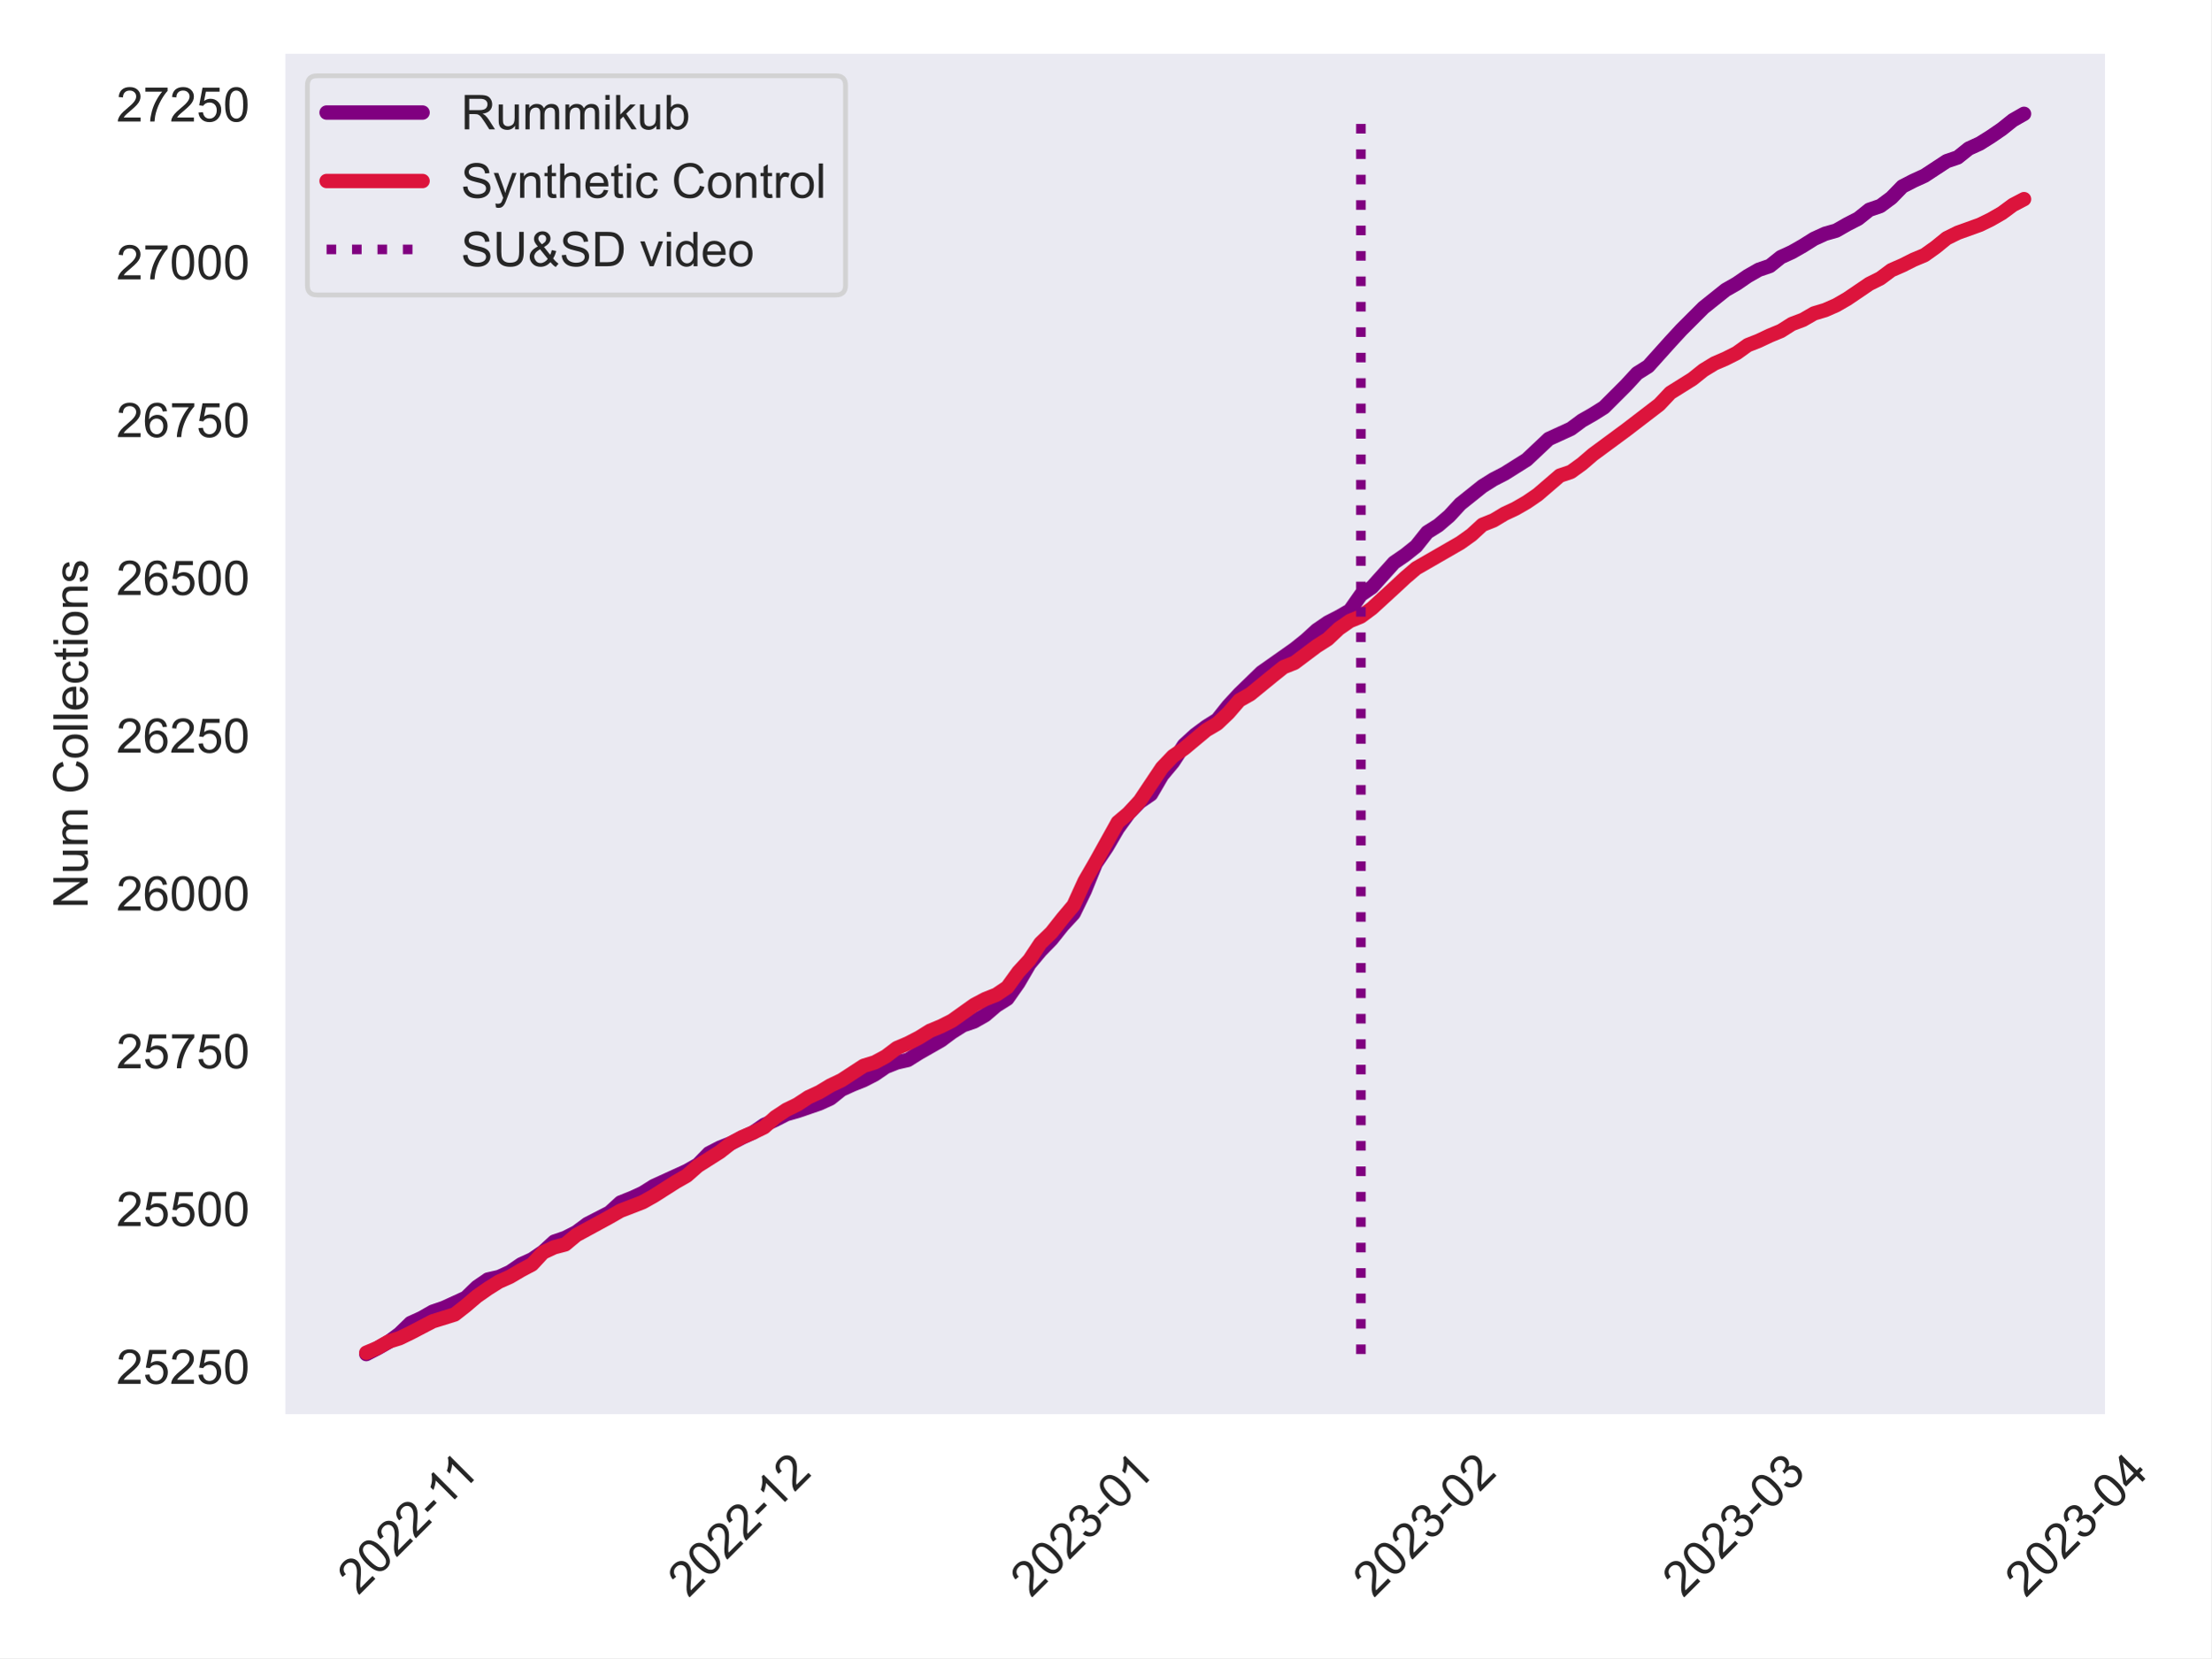
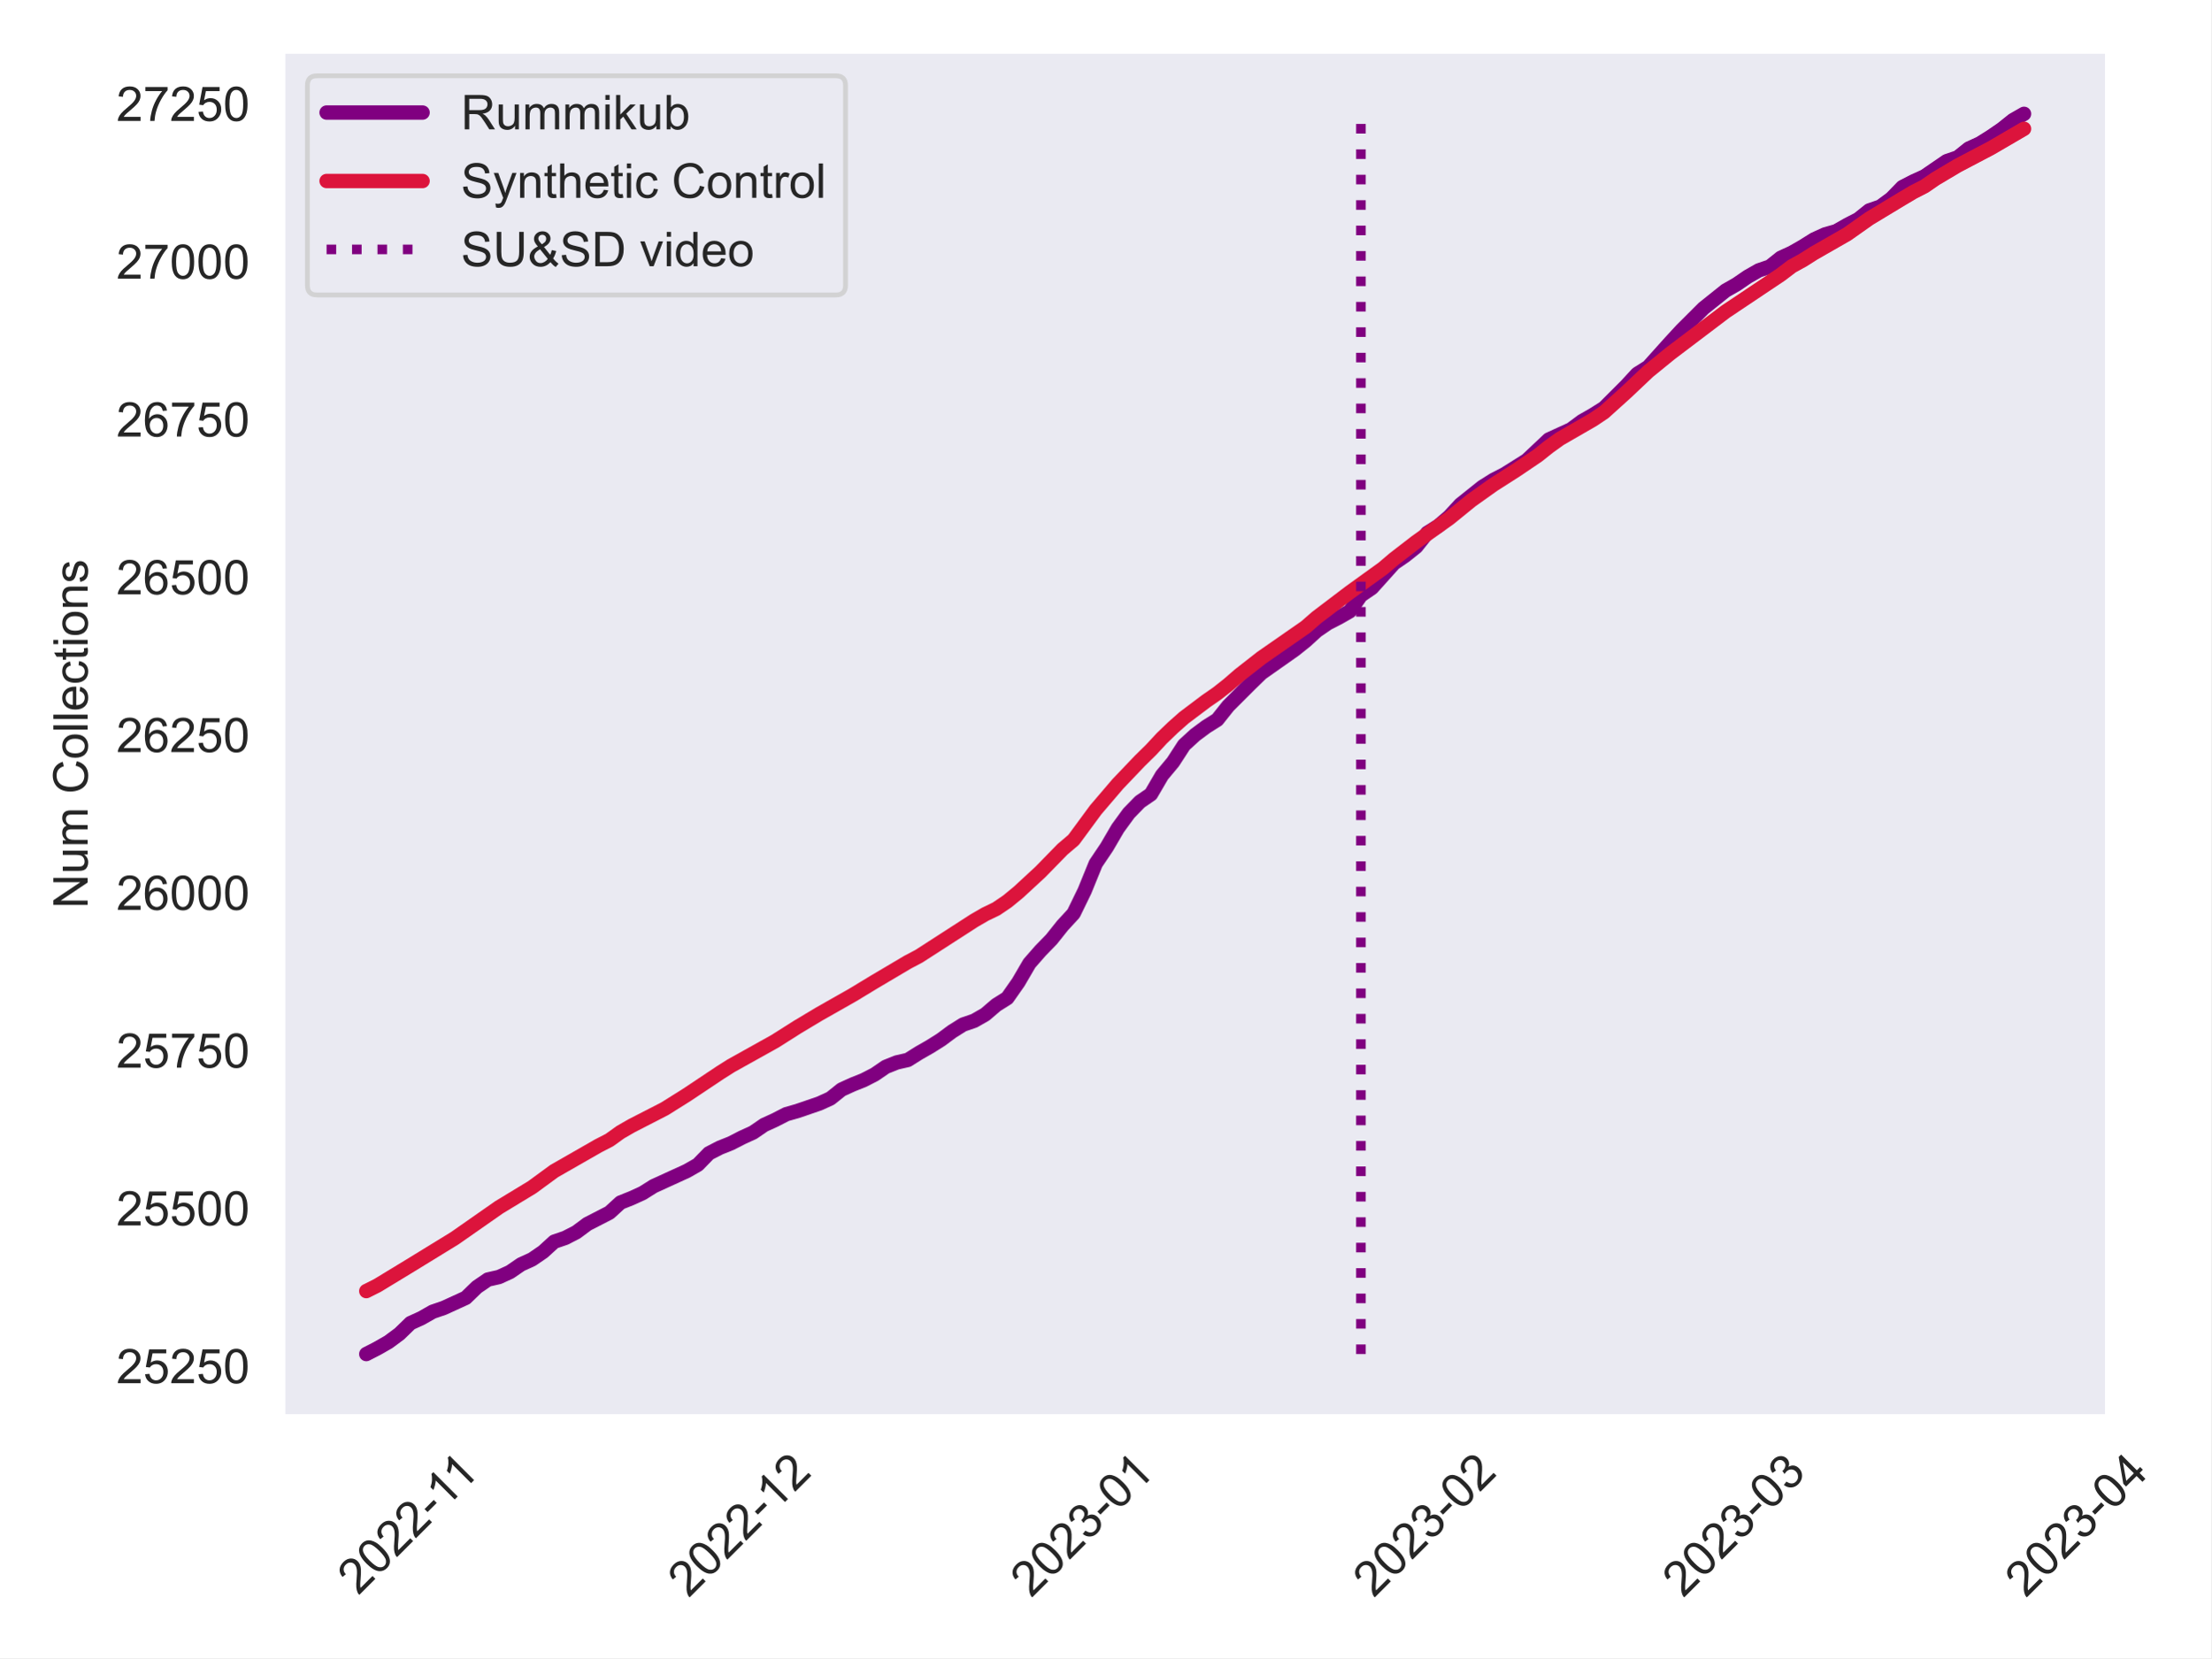
<svg xmlns="http://www.w3.org/2000/svg" xmlns:xlink="http://www.w3.org/1999/xlink" width="460.8pt" height="345.6pt" viewBox="0 0 460.8 345.6" version="1.1">
  <defs>
    <style type="text/css">*{stroke-linejoin: round; stroke-linecap: butt}</style>
  </defs>
  <g id="figure_1">
    <g id="patch_1">
      <path d="M 0 345.6  L 460.8 345.6  L 460.8 0  L 0 0  z " style="fill: #ffffff" />
    </g>
    <g id="axes_1">
      <g id="patch_2">
        <path d="M 59.06 295.153  L 439.087 295.153  L 439.087 10.8  L 59.06 10.8  z " style="fill: #eaeaf2" />
      </g>
      <g id="matplotlib.axis_1">
        <g id="xtick_1">
          <g id="text_1">
            <g style="fill: #262626" transform="translate(74.66173 332.6402) rotate(-45) scale(0.1 -0.1)">
              <defs>
                <path id="ArialMT-32" d="M 3222 541  L 3222 0  L 194 0  Q 188 203 259 391  Q 375 700 629 1000  Q 884 1300 1366 1694  Q 2113 2306 2375 2664  Q 2638 3022 2638 3341  Q 2638 3675 2398 3904  Q 2159 4134 1775 4134  Q 1369 4134 1125 3890  Q 881 3647 878 3216  L 300 3275  Q 359 3922 746 4261  Q 1134 4600 1788 4600  Q 2447 4600 2831 4234  Q 3216 3869 3216 3328  Q 3216 3053 3103 2787  Q 2991 2522 2730 2228  Q 2469 1934 1863 1422  Q 1356 997 1212 845  Q 1069 694 975 541  L 3222 541  z " transform="scale(0.015625)" />
                <path id="ArialMT-30" d="M 266 2259  Q 266 3072 433 3567  Q 600 4063 929 4331  Q 1259 4600 1759 4600  Q 2128 4600 2406 4451  Q 2684 4303 2865 4023  Q 3047 3744 3150 3342  Q 3253 2941 3253 2259  Q 3253 1453 3087 958  Q 2922 463 2592 192  Q 2263 -78 1759 -78  Q 1097 -78 719 397  Q 266 969 266 2259  z M 844 2259  Q 844 1131 1108 757  Q 1372 384 1759 384  Q 2147 384 2411 759  Q 2675 1134 2675 2259  Q 2675 3391 2411 3762  Q 2147 4134 1753 4134  Q 1366 4134 1134 3806  Q 844 3388 844 2259  z " transform="scale(0.015625)" />
                <path id="ArialMT-2d" d="M 203 1375  L 203 1941  L 1931 1941  L 1931 1375  L 203 1375  z " transform="scale(0.015625)" />
                <path id="ArialMT-31" d="M 2384 0  L 1822 0  L 1822 3584  Q 1619 3391 1289 3197  Q 959 3003 697 2906  L 697 3450  Q 1169 3672 1522 3987  Q 1875 4303 2022 4600  L 2384 4600  L 2384 0  z " transform="scale(0.015625)" />
              </defs>
              <use xlink:href="#ArialMT-32" />
              <use xlink:href="#ArialMT-30" x="55.615" />
              <use xlink:href="#ArialMT-32" x="111.23" />
              <use xlink:href="#ArialMT-32" x="166.846" />
              <use xlink:href="#ArialMT-2d" x="222.461" />
              <use xlink:href="#ArialMT-31" x="255.762" />
              <use xlink:href="#ArialMT-31" x="304.002" />
            </g>
          </g>
        </g>
        <g id="xtick_2">
          <g id="text_2">
            <g style="fill: #262626" transform="translate(143.4969 333.1617) rotate(-45) scale(0.1 -0.1)">
              <use xlink:href="#ArialMT-32" />
              <use xlink:href="#ArialMT-30" x="55.615" />
              <use xlink:href="#ArialMT-32" x="111.23" />
              <use xlink:href="#ArialMT-32" x="166.846" />
              <use xlink:href="#ArialMT-2d" x="222.461" />
              <use xlink:href="#ArialMT-31" x="255.762" />
              <use xlink:href="#ArialMT-32" x="311.377" />
            </g>
          </g>
        </g>
        <g id="xtick_3">
          <g id="text_3">
            <g style="fill: #262626" transform="translate(214.8959 333.1617) rotate(-45) scale(0.1 -0.1)">
              <defs>
                <path id="ArialMT-33" d="M 269 1209  L 831 1284  Q 928 806 1161 595  Q 1394 384 1728 384  Q 2125 384 2398 659  Q 2672 934 2672 1341  Q 2672 1728 2419 1979  Q 2166 2231 1775 2231  Q 1616 2231 1378 2169  L 1441 2663  Q 1497 2656 1531 2656  Q 1891 2656 2178 2843  Q 2466 3031 2466 3422  Q 2466 3731 2256 3934  Q 2047 4138 1716 4138  Q 1388 4138 1169 3931  Q 950 3725 888 3313  L 325 3413  Q 428 3978 793 4289  Q 1159 4600 1703 4600  Q 2078 4600 2393 4439  Q 2709 4278 2876 4000  Q 3044 3722 3044 3409  Q 3044 3113 2884 2869  Q 2725 2625 2413 2481  Q 2819 2388 3044 2092  Q 3269 1797 3269 1353  Q 3269 753 2831 336  Q 2394 -81 1725 -81  Q 1122 -81 723 278  Q 325 638 269 1209  z " transform="scale(0.015625)" />
              </defs>
              <use xlink:href="#ArialMT-32" />
              <use xlink:href="#ArialMT-30" x="55.615" />
              <use xlink:href="#ArialMT-32" x="111.23" />
              <use xlink:href="#ArialMT-33" x="166.846" />
              <use xlink:href="#ArialMT-2d" x="222.461" />
              <use xlink:href="#ArialMT-30" x="255.762" />
              <use xlink:href="#ArialMT-31" x="311.377" />
            </g>
          </g>
        </g>
        <g id="xtick_4">
          <g id="text_4">
            <g style="fill: #262626" transform="translate(286.295 333.1617) rotate(-45) scale(0.1 -0.1)">
              <use xlink:href="#ArialMT-32" />
              <use xlink:href="#ArialMT-30" x="55.615" />
              <use xlink:href="#ArialMT-32" x="111.23" />
              <use xlink:href="#ArialMT-33" x="166.846" />
              <use xlink:href="#ArialMT-2d" x="222.461" />
              <use xlink:href="#ArialMT-30" x="255.762" />
              <use xlink:href="#ArialMT-32" x="311.377" />
            </g>
          </g>
        </g>
        <g id="xtick_5">
          <g id="text_5">
            <g style="fill: #262626" transform="translate(350.7845 333.1617) rotate(-45) scale(0.1 -0.1)">
              <use xlink:href="#ArialMT-32" />
              <use xlink:href="#ArialMT-30" x="55.615" />
              <use xlink:href="#ArialMT-32" x="111.23" />
              <use xlink:href="#ArialMT-33" x="166.846" />
              <use xlink:href="#ArialMT-2d" x="222.461" />
              <use xlink:href="#ArialMT-30" x="255.762" />
              <use xlink:href="#ArialMT-33" x="311.377" />
            </g>
          </g>
        </g>
        <g id="xtick_6">
          <g id="text_6">
            <g style="fill: #262626" transform="translate(422.1836 333.1617) rotate(-45) scale(0.1 -0.1)">
              <defs>
                <path id="ArialMT-34" d="M 2069 0  L 2069 1097  L 81 1097  L 81 1613  L 2172 4581  L 2631 4581  L 2631 1613  L 3250 1613  L 3250 1097  L 2631 1097  L 2631 0  L 2069 0  z M 2069 1613  L 2069 3678  L 634 1613  L 2069 1613  z " transform="scale(0.015625)" />
              </defs>
              <use xlink:href="#ArialMT-32" />
              <use xlink:href="#ArialMT-30" x="55.615" />
              <use xlink:href="#ArialMT-32" x="111.23" />
              <use xlink:href="#ArialMT-33" x="166.846" />
              <use xlink:href="#ArialMT-2d" x="222.461" />
              <use xlink:href="#ArialMT-30" x="255.762" />
              <use xlink:href="#ArialMT-34" x="311.377" />
            </g>
          </g>
        </g>
      </g>
      <g id="matplotlib.axis_2">
        <g id="ytick_1">
          <g id="text_7">
-             <g style="fill: #262626" transform="translate(24.25531 288.4377) scale(0.1 -0.1)">
+             <g style="fill: #262626" transform="translate(24.25531 288.3062) scale(0.1 -0.1)">
              <defs>
                <path id="ArialMT-35" d="M 266 1200  L 856 1250  Q 922 819 1161 601  Q 1400 384 1738 384  Q 2144 384 2425 690  Q 2706 997 2706 1503  Q 2706 1984 2436 2262  Q 2166 2541 1728 2541  Q 1456 2541 1237 2417  Q 1019 2294 894 2097  L 366 2166  L 809 4519  L 3088 4519  L 3088 3981  L 1259 3981  L 1013 2750  Q 1425 3038 1878 3038  Q 2478 3038 2890 2622  Q 3303 2206 3303 1553  Q 3303 931 2941 478  Q 2500 -78 1738 -78  Q 1113 -78 717 272  Q 322 622 266 1200  z " transform="scale(0.015625)" />
              </defs>
              <use xlink:href="#ArialMT-32" />
              <use xlink:href="#ArialMT-35" x="55.615" />
              <use xlink:href="#ArialMT-32" x="111.23" />
              <use xlink:href="#ArialMT-35" x="166.846" />
              <use xlink:href="#ArialMT-30" x="222.461" />
            </g>
          </g>
        </g>
        <g id="ytick_2">
          <g id="text_8">
-             <g style="fill: #262626" transform="translate(24.25531 255.5494) scale(0.1 -0.1)">
+             <g style="fill: #262626" transform="translate(24.25531 255.4178) scale(0.1 -0.1)">
              <use xlink:href="#ArialMT-32" />
              <use xlink:href="#ArialMT-35" x="55.615" />
              <use xlink:href="#ArialMT-35" x="111.23" />
              <use xlink:href="#ArialMT-30" x="166.846" />
              <use xlink:href="#ArialMT-30" x="222.461" />
            </g>
          </g>
        </g>
        <g id="ytick_3">
          <g id="text_9">
-             <g style="fill: #262626" transform="translate(24.25531 222.661) scale(0.1 -0.1)">
+             <g style="fill: #262626" transform="translate(24.25531 222.5294) scale(0.1 -0.1)">
              <defs>
                <path id="ArialMT-37" d="M 303 3981  L 303 4522  L 3269 4522  L 3269 4084  Q 2831 3619 2401 2847  Q 1972 2075 1738 1259  Q 1569 684 1522 0  L 944 0  Q 953 541 1156 1306  Q 1359 2072 1739 2783  Q 2119 3494 2547 3981  L 303 3981  z " transform="scale(0.015625)" />
              </defs>
              <use xlink:href="#ArialMT-32" />
              <use xlink:href="#ArialMT-35" x="55.615" />
              <use xlink:href="#ArialMT-37" x="111.23" />
              <use xlink:href="#ArialMT-35" x="166.846" />
              <use xlink:href="#ArialMT-30" x="222.461" />
            </g>
          </g>
        </g>
        <g id="ytick_4">
          <g id="text_10">
-             <g style="fill: #262626" transform="translate(24.25531 189.7726) scale(0.1 -0.1)">
+             <g style="fill: #262626" transform="translate(24.25531 189.6411) scale(0.1 -0.1)">
              <defs>
                <path id="ArialMT-36" d="M 3184 3459  L 2625 3416  Q 2550 3747 2413 3897  Q 2184 4138 1850 4138  Q 1581 4138 1378 3988  Q 1113 3794 959 3422  Q 806 3050 800 2363  Q 1003 2672 1297 2822  Q 1591 2972 1913 2972  Q 2475 2972 2870 2558  Q 3266 2144 3266 1488  Q 3266 1056 3080 686  Q 2894 316 2569 119  Q 2244 -78 1831 -78  Q 1128 -78 684 439  Q 241 956 241 2144  Q 241 3472 731 4075  Q 1159 4600 1884 4600  Q 2425 4600 2770 4297  Q 3116 3994 3184 3459  z M 888 1484  Q 888 1194 1011 928  Q 1134 663 1356 523  Q 1578 384 1822 384  Q 2178 384 2434 671  Q 2691 959 2691 1453  Q 2691 1928 2437 2201  Q 2184 2475 1800 2475  Q 1419 2475 1153 2201  Q 888 1928 888 1484  z " transform="scale(0.015625)" />
              </defs>
              <use xlink:href="#ArialMT-32" />
              <use xlink:href="#ArialMT-36" x="55.615" />
              <use xlink:href="#ArialMT-30" x="111.23" />
              <use xlink:href="#ArialMT-30" x="166.846" />
              <use xlink:href="#ArialMT-30" x="222.461" />
            </g>
          </g>
        </g>
        <g id="ytick_5">
          <g id="text_11">
-             <g style="fill: #262626" transform="translate(24.25531 156.8842) scale(0.1 -0.1)">
+             <g style="fill: #262626" transform="translate(24.25531 156.7527) scale(0.1 -0.1)">
              <use xlink:href="#ArialMT-32" />
              <use xlink:href="#ArialMT-36" x="55.615" />
              <use xlink:href="#ArialMT-32" x="111.23" />
              <use xlink:href="#ArialMT-35" x="166.846" />
              <use xlink:href="#ArialMT-30" x="222.461" />
            </g>
          </g>
        </g>
        <g id="ytick_6">
          <g id="text_12">
-             <g style="fill: #262626" transform="translate(24.25531 123.9959) scale(0.1 -0.1)">
+             <g style="fill: #262626" transform="translate(24.25531 123.8643) scale(0.1 -0.1)">
              <use xlink:href="#ArialMT-32" />
              <use xlink:href="#ArialMT-36" x="55.615" />
              <use xlink:href="#ArialMT-35" x="111.23" />
              <use xlink:href="#ArialMT-30" x="166.846" />
              <use xlink:href="#ArialMT-30" x="222.461" />
            </g>
          </g>
        </g>
        <g id="ytick_7">
          <g id="text_13">
-             <g style="fill: #262626" transform="translate(24.25531 91.10748) scale(0.1 -0.1)">
+             <g style="fill: #262626" transform="translate(24.25531 90.97593) scale(0.1 -0.1)">
              <use xlink:href="#ArialMT-32" />
              <use xlink:href="#ArialMT-36" x="55.615" />
              <use xlink:href="#ArialMT-37" x="111.23" />
              <use xlink:href="#ArialMT-35" x="166.846" />
              <use xlink:href="#ArialMT-30" x="222.461" />
            </g>
          </g>
        </g>
        <g id="ytick_8">
          <g id="text_14">
-             <g style="fill: #262626" transform="translate(24.25531 58.21911) scale(0.1 -0.1)">
+             <g style="fill: #262626" transform="translate(24.25531 58.08756) scale(0.1 -0.1)">
              <use xlink:href="#ArialMT-32" />
              <use xlink:href="#ArialMT-37" x="55.615" />
              <use xlink:href="#ArialMT-30" x="111.23" />
              <use xlink:href="#ArialMT-30" x="166.846" />
              <use xlink:href="#ArialMT-30" x="222.461" />
            </g>
          </g>
        </g>
        <g id="ytick_9">
          <g id="text_15">
-             <g style="fill: #262626" transform="translate(24.25531 25.33074) scale(0.1 -0.1)">
+             <g style="fill: #262626" transform="translate(24.25531 25.19918) scale(0.1 -0.1)">
              <use xlink:href="#ArialMT-32" />
              <use xlink:href="#ArialMT-37" x="55.615" />
              <use xlink:href="#ArialMT-32" x="111.23" />
              <use xlink:href="#ArialMT-35" x="166.846" />
              <use xlink:href="#ArialMT-30" x="222.461" />
            </g>
          </g>
        </g>
        <g id="text_16">
          <g style="fill: #262626" transform="translate(18.26781 189.3764) rotate(-90) scale(0.1 -0.1)">
            <defs>
              <path id="ArialMT-4e" d="M 488 0  L 488 4581  L 1109 4581  L 3516 984  L 3516 4581  L 4097 4581  L 4097 0  L 3475 0  L 1069 3600  L 1069 0  L 488 0  z " transform="scale(0.015625)" />
              <path id="ArialMT-75" d="M 2597 0  L 2597 488  Q 2209 -75 1544 -75  Q 1250 -75 995 37  Q 741 150 617 320  Q 494 491 444 738  Q 409 903 409 1263  L 409 3319  L 972 3319  L 972 1478  Q 972 1038 1006 884  Q 1059 663 1231 536  Q 1403 409 1656 409  Q 1909 409 2131 539  Q 2353 669 2445 892  Q 2538 1116 2538 1541  L 2538 3319  L 3100 3319  L 3100 0  L 2597 0  z " transform="scale(0.015625)" />
              <path id="ArialMT-6d" d="M 422 0  L 422 3319  L 925 3319  L 925 2853  Q 1081 3097 1340 3245  Q 1600 3394 1931 3394  Q 2300 3394 2536 3241  Q 2772 3088 2869 2813  Q 3263 3394 3894 3394  Q 4388 3394 4653 3120  Q 4919 2847 4919 2278  L 4919 0  L 4359 0  L 4359 2091  Q 4359 2428 4304 2576  Q 4250 2725 4106 2815  Q 3963 2906 3769 2906  Q 3419 2906 3187 2673  Q 2956 2441 2956 1928  L 2956 0  L 2394 0  L 2394 2156  Q 2394 2531 2256 2718  Q 2119 2906 1806 2906  Q 1569 2906 1367 2781  Q 1166 2656 1075 2415  Q 984 2175 984 1722  L 984 0  L 422 0  z " transform="scale(0.015625)" />
              <path id="ArialMT-20" transform="scale(0.015625)" />
              <path id="ArialMT-43" d="M 3763 1606  L 4369 1453  Q 4178 706 3683 314  Q 3188 -78 2472 -78  Q 1731 -78 1267 223  Q 803 525 561 1097  Q 319 1669 319 2325  Q 319 3041 592 3573  Q 866 4106 1370 4382  Q 1875 4659 2481 4659  Q 3169 4659 3637 4309  Q 4106 3959 4291 3325  L 3694 3184  Q 3534 3684 3231 3912  Q 2928 4141 2469 4141  Q 1941 4141 1586 3887  Q 1231 3634 1087 3207  Q 944 2781 944 2328  Q 944 1744 1114 1308  Q 1284 872 1643 656  Q 2003 441 2422 441  Q 2931 441 3284 734  Q 3638 1028 3763 1606  z " transform="scale(0.015625)" />
              <path id="ArialMT-6f" d="M 213 1659  Q 213 2581 725 3025  Q 1153 3394 1769 3394  Q 2453 3394 2887 2945  Q 3322 2497 3322 1706  Q 3322 1066 3130 698  Q 2938 331 2570 128  Q 2203 -75 1769 -75  Q 1072 -75 642 372  Q 213 819 213 1659  z M 791 1659  Q 791 1022 1069 705  Q 1347 388 1769 388  Q 2188 388 2466 706  Q 2744 1025 2744 1678  Q 2744 2294 2464 2611  Q 2184 2928 1769 2928  Q 1347 2928 1069 2612  Q 791 2297 791 1659  z " transform="scale(0.015625)" />
              <path id="ArialMT-6c" d="M 409 0  L 409 4581  L 972 4581  L 972 0  L 409 0  z " transform="scale(0.015625)" />
              <path id="ArialMT-65" d="M 2694 1069  L 3275 997  Q 3138 488 2766 206  Q 2394 -75 1816 -75  Q 1088 -75 661 373  Q 234 822 234 1631  Q 234 2469 665 2931  Q 1097 3394 1784 3394  Q 2450 3394 2872 2941  Q 3294 2488 3294 1666  Q 3294 1616 3291 1516  L 816 1516  Q 847 969 1125 678  Q 1403 388 1819 388  Q 2128 388 2347 550  Q 2566 713 2694 1069  z M 847 1978  L 2700 1978  Q 2663 2397 2488 2606  Q 2219 2931 1791 2931  Q 1403 2931 1139 2672  Q 875 2413 847 1978  z " transform="scale(0.015625)" />
              <path id="ArialMT-63" d="M 2588 1216  L 3141 1144  Q 3050 572 2676 248  Q 2303 -75 1759 -75  Q 1078 -75 664 370  Q 250 816 250 1647  Q 250 2184 428 2587  Q 606 2991 970 3192  Q 1334 3394 1763 3394  Q 2303 3394 2647 3120  Q 2991 2847 3088 2344  L 2541 2259  Q 2463 2594 2264 2762  Q 2066 2931 1784 2931  Q 1359 2931 1093 2626  Q 828 2322 828 1663  Q 828 994 1084 691  Q 1341 388 1753 388  Q 2084 388 2306 591  Q 2528 794 2588 1216  z " transform="scale(0.015625)" />
              <path id="ArialMT-74" d="M 1650 503  L 1731 6  Q 1494 -44 1306 -44  Q 1000 -44 831 53  Q 663 150 594 308  Q 525 466 525 972  L 525 2881  L 113 2881  L 113 3319  L 525 3319  L 525 4141  L 1084 4478  L 1084 3319  L 1650 3319  L 1650 2881  L 1084 2881  L 1084 941  Q 1084 700 1114 631  Q 1144 563 1211 522  Q 1278 481 1403 481  Q 1497 481 1650 503  z " transform="scale(0.015625)" />
              <path id="ArialMT-69" d="M 425 3934  L 425 4581  L 988 4581  L 988 3934  L 425 3934  z M 425 0  L 425 3319  L 988 3319  L 988 0  L 425 0  z " transform="scale(0.015625)" />
              <path id="ArialMT-6e" d="M 422 0  L 422 3319  L 928 3319  L 928 2847  Q 1294 3394 1984 3394  Q 2284 3394 2536 3286  Q 2788 3178 2913 3003  Q 3038 2828 3088 2588  Q 3119 2431 3119 2041  L 3119 0  L 2556 0  L 2556 2019  Q 2556 2363 2490 2533  Q 2425 2703 2258 2804  Q 2091 2906 1866 2906  Q 1506 2906 1245 2678  Q 984 2450 984 1813  L 984 0  L 422 0  z " transform="scale(0.015625)" />
              <path id="ArialMT-73" d="M 197 991  L 753 1078  Q 800 744 1014 566  Q 1228 388 1613 388  Q 2000 388 2187 545  Q 2375 703 2375 916  Q 2375 1106 2209 1216  Q 2094 1291 1634 1406  Q 1016 1563 777 1677  Q 538 1791 414 1992  Q 291 2194 291 2438  Q 291 2659 392 2848  Q 494 3038 669 3163  Q 800 3259 1026 3326  Q 1253 3394 1513 3394  Q 1903 3394 2198 3281  Q 2494 3169 2634 2976  Q 2775 2784 2828 2463  L 2278 2388  Q 2241 2644 2061 2787  Q 1881 2931 1553 2931  Q 1166 2931 1000 2803  Q 834 2675 834 2503  Q 834 2394 903 2306  Q 972 2216 1119 2156  Q 1203 2125 1616 2013  Q 2213 1853 2448 1751  Q 2684 1650 2818 1456  Q 2953 1263 2953 975  Q 2953 694 2789 445  Q 2625 197 2315 61  Q 2006 -75 1616 -75  Q 969 -75 630 194  Q 291 463 197 991  z " transform="scale(0.015625)" />
            </defs>
            <use xlink:href="#ArialMT-4e" />
            <use xlink:href="#ArialMT-75" x="72.217" />
            <use xlink:href="#ArialMT-6d" x="127.832" />
            <use xlink:href="#ArialMT-20" x="211.133" />
            <use xlink:href="#ArialMT-43" x="238.916" />
            <use xlink:href="#ArialMT-6f" x="311.133" />
            <use xlink:href="#ArialMT-6c" x="366.748" />
            <use xlink:href="#ArialMT-6c" x="388.965" />
            <use xlink:href="#ArialMT-65" x="411.182" />
            <use xlink:href="#ArialMT-63" x="466.797" />
            <use xlink:href="#ArialMT-74" x="516.797" />
            <use xlink:href="#ArialMT-69" x="544.58" />
            <use xlink:href="#ArialMT-6f" x="566.797" />
            <use xlink:href="#ArialMT-6e" x="622.412" />
            <use xlink:href="#ArialMT-73" x="678.027" />
          </g>
        </g>
      </g>
      <g id="PolyCollection_1" />
      <g id="PolyCollection_2" />
      <g id="line2d_1">
-         <path d="M 76.334 282.228  L 78.637 281.044  L 80.94 279.728  L 83.244 278.018  L 85.547 275.782  L 87.85 274.729  L 90.153 273.414  L 92.456 272.624  L 97.063 270.519  L 99.366 268.283  L 101.669 266.704  L 103.972 266.178  L 106.276 265.126  L 108.579 263.547  L 110.882 262.495  L 113.185 260.916  L 115.488 258.811  L 117.791 258.022  L 120.095 256.838  L 122.398 255.128  L 127.004 252.76  L 129.307 250.655  L 131.611 249.734  L 133.914 248.682  L 136.217 247.235  L 143.127 244.077  L 145.43 242.762  L 147.733 240.394  L 150.036 239.21  L 152.339 238.289  L 154.643 237.105  L 156.946 236.052  L 159.249 234.474  L 161.552 233.421  L 163.855 232.237  L 166.159 231.58  L 170.765 230.001  L 173.068 228.949  L 175.371 227.107  L 177.675 226.054  L 179.978 225.134  L 182.281 223.95  L 184.584 222.371  L 186.887 221.45  L 189.191 220.924  L 191.494 219.477  L 196.1 216.846  L 198.403 215.135  L 200.707 213.688  L 203.01 212.899  L 205.313 211.584  L 207.616 209.61  L 209.919 208.163  L 212.223 204.874  L 214.526 200.928  L 216.829 198.165  L 219.132 195.797  L 221.435 192.903  L 223.739 190.403  L 226.042 185.667  L 228.345 180.011  L 230.648 176.59  L 232.951 172.644  L 235.254 169.486  L 237.558 167.118  L 239.861 165.54  L 242.164 161.593  L 244.467 158.831  L 246.77 155.279  L 249.074 153.174  L 251.377 151.464  L 253.68 150.016  L 255.983 147.122  L 258.286 144.623  L 262.893 140.15  L 269.802 135.282  L 272.106 133.441  L 274.409 131.336  L 276.712 129.757  L 279.015 128.573  L 281.318 127.258  L 283.622 123.969  L 285.925 122.39  L 290.531 117.26  L 292.834 115.681  L 295.138 113.839  L 297.441 110.945  L 299.744 109.498  L 302.047 107.525  L 304.35 105.025  L 308.957 101.342  L 311.26 99.895  L 313.563 98.711  L 318.17 95.816  L 322.776 91.475  L 327.382 89.37  L 329.686 87.66  L 331.989 86.345  L 334.292 84.898  L 338.898 80.293  L 341.202 77.794  L 343.505 76.347  L 348.111 71.216  L 350.414 68.716  L 355.021 64.112  L 359.627 60.429  L 361.93 59.113  L 364.233 57.534  L 366.537 56.219  L 368.84 55.43  L 371.143 53.588  L 373.446 52.535  L 375.749 51.22  L 378.053 49.773  L 380.356 48.72  L 382.659 48.063  L 384.962 46.747  L 387.265 45.563  L 389.569 43.721  L 391.872 42.932  L 394.175 41.222  L 396.478 38.854  L 398.781 37.67  L 401.085 36.617  L 405.691 33.592  L 407.994 32.802  L 410.297 30.961  L 412.601 29.908  L 414.904 28.461  L 417.207 26.882  L 419.51 25.041  L 421.813 23.725  L 421.813 23.725  " clip-path="url(#pfd0b7a8be9)" style="fill: none; stroke: #800080; stroke-width: 3; stroke-linecap: round" />
+         <path d="M 76.334 282.228  L 78.637 281.044  L 80.94 279.728  L 83.244 278.018  L 85.547 275.782  L 87.85 274.729  L 90.153 273.414  L 92.456 272.624  L 97.063 270.519  L 99.366 268.283  L 101.669 266.704  L 103.972 266.178  L 106.276 265.126  L 108.579 263.547  L 110.882 262.495  L 113.185 260.916  L 115.488 258.811  L 117.791 258.022  L 120.095 256.838  L 122.398 255.128  L 127.004 252.76  L 129.307 250.655  L 131.611 249.734  L 133.914 248.682  L 136.217 247.235  L 143.127 244.077  L 145.43 242.762  L 147.733 240.394  L 150.036 239.21  L 152.339 238.289  L 154.643 237.105  L 156.946 236.052  L 159.249 234.474  L 161.552 233.421  L 163.855 232.237  L 166.159 231.58  L 170.765 230.001  L 173.068 228.949  L 175.371 227.107  L 177.675 226.054  L 179.978 225.134  L 182.281 223.95  L 184.584 222.371  L 186.887 221.45  L 189.191 220.924  L 191.494 219.477  L 193.797 218.161  L 196.1 216.714  L 198.403 215.004  L 200.707 213.557  L 203.01 212.768  L 205.313 211.452  L 207.616 209.479  L 209.919 208.032  L 212.223 204.743  L 214.526 200.796  L 216.829 198.165  L 219.132 195.797  L 221.435 192.903  L 223.739 190.403  L 226.042 185.667  L 228.345 180.011  L 230.648 176.59  L 232.951 172.644  L 235.254 169.486  L 237.558 167.118  L 239.861 165.54  L 242.164 161.593  L 244.467 158.831  L 246.77 155.279  L 249.074 153.174  L 251.377 151.464  L 253.68 150.016  L 255.983 147.122  L 260.59 142.518  L 262.893 140.282  L 269.802 135.414  L 272.106 133.572  L 274.409 131.467  L 276.712 129.889  L 279.015 128.705  L 281.318 127.389  L 283.622 124.1  L 285.925 122.522  L 290.531 117.391  L 292.834 115.813  L 295.138 113.971  L 297.441 111.077  L 299.744 109.63  L 302.047 107.656  L 304.35 105.157  L 308.957 101.473  L 311.26 100.026  L 313.563 98.842  L 318.17 95.948  L 322.776 91.607  L 327.382 89.502  L 329.686 87.792  L 331.989 86.476  L 334.292 85.029  L 338.898 80.425  L 341.202 77.925  L 343.505 76.478  L 348.111 71.347  L 350.414 68.848  L 355.021 64.244  L 359.627 60.56  L 361.93 59.245  L 364.233 57.666  L 366.537 56.35  L 368.84 55.561  L 371.143 53.719  L 373.446 52.667  L 375.749 51.351  L 378.053 49.904  L 380.356 48.852  L 382.659 48.194  L 384.962 46.879  L 387.265 45.695  L 389.569 43.853  L 391.872 43.063  L 394.175 41.353  L 396.478 38.985  L 398.781 37.801  L 401.085 36.749  L 405.691 33.592  L 407.994 32.802  L 410.297 30.961  L 412.601 29.908  L 414.904 28.461  L 417.207 26.882  L 419.51 25.041  L 421.813 23.725  L 421.813 23.725  " clip-path="url(#pcbc0ac777c)" style="fill: none; stroke: #800080; stroke-width: 3; stroke-linecap: round" />
      </g>
      <g id="line2d_2">
-         <path d="M 76.334 281.949  L 78.637 280.978  L 80.94 279.66  L 83.244 278.932  L 85.547 277.824  L 90.153 275.416  L 94.76 273.975  L 97.063 272.17  L 99.366 270.208  L 101.669 268.599  L 103.972 267.148  L 106.276 266.122  L 108.579 264.766  L 110.882 263.542  L 113.185 261.057  L 115.488 259.978  L 117.791 259.369  L 120.095 257.447  L 127.004 253.687  L 129.307 252.364  L 133.914 250.584  L 136.217 249.295  L 140.823 246.363  L 143.127 245.047  L 145.43 243.016  L 150.036 240.094  L 152.339 238.287  L 154.643 237.034  L 156.946 236.061  L 159.249 234.954  L 161.552 232.865  L 163.855 231.342  L 166.159 230.218  L 168.462 228.702  L 170.765 227.638  L 173.068 226.251  L 175.371 225.155  L 179.978 222.151  L 182.281 221.443  L 184.584 220.202  L 186.887 218.461  L 189.191 217.48  L 191.494 216.296  L 193.797 214.864  L 196.1 213.916  L 198.403 212.753  L 203.01 209.473  L 205.313 208.252  L 207.616 207.339  L 209.919 205.787  L 212.223 202.595  L 214.526 200.083  L 216.829 196.605  L 219.132 194.365  L 221.435 191.439  L 223.739 188.702  L 226.042 183.65  L 228.345 179.676  L 232.951 171.383  L 235.254 169.442  L 237.558 166.909  L 242.164 160.017  L 244.467 157.6  L 246.77 156.028  L 251.377 152.182  L 253.68 150.821  L 255.983 148.631  L 258.286 145.968  L 260.59 144.661  L 265.196 140.894  L 267.499 139.051  L 269.802 138.131  L 274.409 134.671  L 276.712 133.211  L 279.015 131.031  L 281.318 129.431  L 283.622 128.488  L 285.925 126.781  L 290.531 122.557  L 292.834 120.418  L 295.138 118.444  L 304.35 113.135  L 306.654 111.491  L 308.957 109.376  L 311.26 108.457  L 313.563 107.078  L 315.866 105.995  L 318.17 104.664  L 320.473 103.088  L 325.079 99.127  L 327.382 98.351  L 329.686 96.688  L 331.989 94.71  L 338.898 89.615  L 345.808 84.311  L 348.111 81.866  L 352.717 78.986  L 355.021 77.144  L 357.324 75.741  L 359.627 74.747  L 361.93 73.585  L 364.233 71.933  L 366.537 71.019  L 368.84 69.932  L 371.143 68.979  L 373.446 67.524  L 375.749 66.651  L 378.053 65.321  L 380.356 64.627  L 382.659 63.618  L 384.962 62.291  L 389.569 59.163  L 391.872 58.008  L 394.175 56.3  L 396.478 55.295  L 398.781 54.137  L 401.085 53.168  L 403.388 51.526  L 405.691 49.652  L 407.994 48.513  L 412.601 46.853  L 414.904 45.73  L 417.207 44.407  L 419.51 42.706  L 421.813 41.503  L 421.813 41.503  " clip-path="url(#pfd0b7a8be9)" style="fill: none; stroke: #dc143c; stroke-width: 3; stroke-linecap: round" />
+         <path d="M 76.334 269.103  L 78.637 267.949  L 85.547 263.748  L 94.76 258.093  L 103.972 251.656  L 110.882 247.461  L 115.488 244.091  L 124.701 238.817  L 127.004 237.632  L 129.307 235.979  L 131.611 234.653  L 138.52 231.103  L 143.127 228.211  L 150.036 223.603  L 152.339 222.144  L 161.552 217.005  L 166.159 214.083  L 170.765 211.323  L 177.675 207.404  L 182.281 204.614  L 189.191 200.526  L 191.494 199.313  L 203.01 191.884  L 205.313 190.551  L 207.616 189.439  L 209.919 187.879  L 212.223 185.987  L 216.829 181.732  L 221.435 177.011  L 223.739 175.054  L 228.345 168.797  L 232.951 163.402  L 237.558 158.573  L 239.861 156.312  L 242.164 153.831  L 244.467 151.62  L 246.77 149.582  L 251.377 146.111  L 253.68 144.516  L 255.983 142.697  L 258.286 140.7  L 262.893 137.094  L 272.106 130.687  L 274.409 128.683  L 281.318 123.438  L 288.228 118.456  L 290.531 116.495  L 295.138 112.937  L 302.047 108.022  L 306.654 104.277  L 311.26 101.003  L 315.866 98.062  L 320.473 94.947  L 322.776 93.116  L 325.079 91.461  L 331.989 87.471  L 334.292 85.928  L 338.898 81.769  L 343.505 77.412  L 348.111 73.661  L 359.627 64.938  L 371.143 57.232  L 373.446 55.483  L 375.749 54.216  L 378.053 52.754  L 384.962 48.797  L 389.569 45.546  L 396.478 41.372  L 398.781 40.006  L 401.085 38.826  L 403.388 37.242  L 407.994 34.506  L 414.904 30.872  L 421.813 26.844  L 421.813 26.844  " clip-path="url(#pcbc0ac777c)" style="fill: none; stroke: #dc143c; stroke-width: 3; stroke-linecap: round" />
      </g>
      <g id="LineCollection_1">
-         <path d="M 283.622 282.228  L 283.622 23.725  " clip-path="url(#pfd0b7a8be9)" style="fill: none; stroke-dasharray: 2,3.3; stroke-dashoffset: 0; stroke: #800080; stroke-width: 2" />
+         <path d="M 283.622 282.228  L 283.622 23.725  " clip-path="url(#pcbc0ac777c)" style="fill: none; stroke-dasharray: 2,3.3; stroke-dashoffset: 0; stroke: #800080; stroke-width: 2" />
      </g>
      <g id="patch_3">
        <path d="M 59.06 295.153  L 59.06 10.8  " style="fill: none; stroke: #ffffff; stroke-width: 0.8; stroke-linejoin: miter; stroke-linecap: square" />
      </g>
      <g id="patch_4">
        <path d="M 439.087 295.153  L 439.087 10.8  " style="fill: none; stroke: #ffffff; stroke-width: 0.8; stroke-linejoin: miter; stroke-linecap: square" />
      </g>
      <g id="patch_5">
        <path d="M 59.06 295.153  L 439.087 295.153  " style="fill: none; stroke: #ffffff; stroke-width: 0.8; stroke-linejoin: miter; stroke-linecap: square" />
      </g>
      <g id="patch_6">
        <path d="M 59.06 10.8  L 439.087 10.8  " style="fill: none; stroke: #ffffff; stroke-width: 0.8; stroke-linejoin: miter; stroke-linecap: square" />
      </g>
      <g id="legend_1">
        <g id="patch_7">
          <path d="M 66.06 61.475  L 174.204 61.475  Q 176.204 61.475 176.204 59.475  L 176.204 17.8  Q 176.204 15.8 174.204 15.8  L 66.06 15.8  Q 64.06 15.8 64.06 17.8  L 64.06 59.475  Q 64.06 61.475 66.06 61.475  z " style="fill: #eaeaf2; opacity: 0.8; stroke: #cccccc; stroke-linejoin: miter" />
        </g>
        <g id="line2d_3">
          <path d="M 68.06 23.458  L 78.06 23.458  L 88.06 23.458  " style="fill: none; stroke: #800080; stroke-width: 3; stroke-linecap: round" />
        </g>
        <g id="text_17">
          <g style="fill: #262626" transform="translate(96.06 26.95781) scale(0.1 -0.1)">
            <defs>
              <path id="ArialMT-52" d="M 503 0  L 503 4581  L 2534 4581  Q 3147 4581 3465 4457  Q 3784 4334 3975 4021  Q 4166 3709 4166 3331  Q 4166 2844 3850 2509  Q 3534 2175 2875 2084  Q 3116 1969 3241 1856  Q 3506 1613 3744 1247  L 4541 0  L 3778 0  L 3172 953  Q 2906 1366 2734 1584  Q 2563 1803 2427 1890  Q 2291 1978 2150 2013  Q 2047 2034 1813 2034  L 1109 2034  L 1109 0  L 503 0  z M 1109 2559  L 2413 2559  Q 2828 2559 3062 2645  Q 3297 2731 3419 2920  Q 3541 3109 3541 3331  Q 3541 3656 3305 3865  Q 3069 4075 2559 4075  L 1109 4075  L 1109 2559  z " transform="scale(0.015625)" />
              <path id="ArialMT-6b" d="M 425 0  L 425 4581  L 988 4581  L 988 1969  L 2319 3319  L 3047 3319  L 1778 2088  L 3175 0  L 2481 0  L 1384 1697  L 988 1316  L 988 0  L 425 0  z " transform="scale(0.015625)" />
              <path id="ArialMT-62" d="M 941 0  L 419 0  L 419 4581  L 981 4581  L 981 2947  Q 1338 3394 1891 3394  Q 2197 3394 2470 3270  Q 2744 3147 2920 2923  Q 3097 2700 3197 2384  Q 3297 2069 3297 1709  Q 3297 856 2875 390  Q 2453 -75 1863 -75  Q 1275 -75 941 416  L 941 0  z M 934 1684  Q 934 1088 1097 822  Q 1363 388 1816 388  Q 2184 388 2453 708  Q 2722 1028 2722 1663  Q 2722 2313 2464 2622  Q 2206 2931 1841 2931  Q 1472 2931 1203 2611  Q 934 2291 934 1684  z " transform="scale(0.015625)" />
            </defs>
            <use xlink:href="#ArialMT-52" />
            <use xlink:href="#ArialMT-75" x="72.217" />
            <use xlink:href="#ArialMT-6d" x="127.832" />
            <use xlink:href="#ArialMT-6d" x="211.133" />
            <use xlink:href="#ArialMT-69" x="294.434" />
            <use xlink:href="#ArialMT-6b" x="316.65" />
            <use xlink:href="#ArialMT-75" x="366.65" />
            <use xlink:href="#ArialMT-62" x="422.266" />
          </g>
        </g>
        <g id="line2d_4">
          <path d="M 68.06 37.725  L 78.06 37.725  L 88.06 37.725  " style="fill: none; stroke: #dc143c; stroke-width: 3; stroke-linecap: round" />
        </g>
        <g id="text_18">
          <g style="fill: #262626" transform="translate(96.06 41.225) scale(0.1 -0.1)">
            <defs>
              <path id="ArialMT-53" d="M 288 1472  L 859 1522  Q 900 1178 1048 958  Q 1197 738 1509 602  Q 1822 466 2213 466  Q 2559 466 2825 569  Q 3091 672 3220 851  Q 3350 1031 3350 1244  Q 3350 1459 3225 1620  Q 3100 1781 2813 1891  Q 2628 1963 1997 2114  Q 1366 2266 1113 2400  Q 784 2572 623 2826  Q 463 3081 463 3397  Q 463 3744 659 4045  Q 856 4347 1234 4503  Q 1613 4659 2075 4659  Q 2584 4659 2973 4495  Q 3363 4331 3572 4012  Q 3781 3694 3797 3291  L 3216 3247  Q 3169 3681 2898 3903  Q 2628 4125 2100 4125  Q 1550 4125 1298 3923  Q 1047 3722 1047 3438  Q 1047 3191 1225 3031  Q 1400 2872 2139 2705  Q 2878 2538 3153 2413  Q 3553 2228 3743 1945  Q 3934 1663 3934 1294  Q 3934 928 3725 604  Q 3516 281 3123 101  Q 2731 -78 2241 -78  Q 1619 -78 1198 103  Q 778 284 539 648  Q 300 1013 288 1472  z " transform="scale(0.015625)" />
              <path id="ArialMT-79" d="M 397 -1278  L 334 -750  Q 519 -800 656 -800  Q 844 -800 956 -737  Q 1069 -675 1141 -563  Q 1194 -478 1313 -144  Q 1328 -97 1363 -6  L 103 3319  L 709 3319  L 1400 1397  Q 1534 1031 1641 628  Q 1738 1016 1872 1384  L 2581 3319  L 3144 3319  L 1881 -56  Q 1678 -603 1566 -809  Q 1416 -1088 1222 -1217  Q 1028 -1347 759 -1347  Q 597 -1347 397 -1278  z " transform="scale(0.015625)" />
              <path id="ArialMT-68" d="M 422 0  L 422 4581  L 984 4581  L 984 2938  Q 1378 3394 1978 3394  Q 2347 3394 2619 3248  Q 2891 3103 3008 2847  Q 3125 2591 3125 2103  L 3125 0  L 2563 0  L 2563 2103  Q 2563 2525 2380 2717  Q 2197 2909 1863 2909  Q 1613 2909 1392 2779  Q 1172 2650 1078 2428  Q 984 2206 984 1816  L 984 0  L 422 0  z " transform="scale(0.015625)" />
              <path id="ArialMT-72" d="M 416 0  L 416 3319  L 922 3319  L 922 2816  Q 1116 3169 1280 3281  Q 1444 3394 1641 3394  Q 1925 3394 2219 3213  L 2025 2691  Q 1819 2813 1613 2813  Q 1428 2813 1281 2702  Q 1134 2591 1072 2394  Q 978 2094 978 1738  L 978 0  L 416 0  z " transform="scale(0.015625)" />
            </defs>
            <use xlink:href="#ArialMT-53" />
            <use xlink:href="#ArialMT-79" x="66.699" />
            <use xlink:href="#ArialMT-6e" x="116.699" />
            <use xlink:href="#ArialMT-74" x="172.314" />
            <use xlink:href="#ArialMT-68" x="200.098" />
            <use xlink:href="#ArialMT-65" x="255.713" />
            <use xlink:href="#ArialMT-74" x="311.328" />
            <use xlink:href="#ArialMT-69" x="339.111" />
            <use xlink:href="#ArialMT-63" x="361.328" />
            <use xlink:href="#ArialMT-20" x="411.328" />
            <use xlink:href="#ArialMT-43" x="439.111" />
            <use xlink:href="#ArialMT-6f" x="511.328" />
            <use xlink:href="#ArialMT-6e" x="566.943" />
            <use xlink:href="#ArialMT-74" x="622.559" />
            <use xlink:href="#ArialMT-72" x="650.342" />
            <use xlink:href="#ArialMT-6f" x="683.643" />
            <use xlink:href="#ArialMT-6c" x="739.258" />
          </g>
        </g>
        <g id="line2d_5">
          <path d="M 68.06 51.987  L 88.06 51.987  " style="fill: none; stroke-dasharray: 2,3.3; stroke-dashoffset: 0; stroke: #800080; stroke-width: 2" />
        </g>
        <g id="text_19">
          <g style="fill: #262626" transform="translate(96.06 55.4875) scale(0.1 -0.1)">
            <defs>
              <path id="ArialMT-55" d="M 3500 4581  L 4106 4581  L 4106 1934  Q 4106 1244 3950 837  Q 3794 431 3386 176  Q 2978 -78 2316 -78  Q 1672 -78 1262 144  Q 853 366 678 786  Q 503 1206 503 1934  L 503 4581  L 1109 4581  L 1109 1938  Q 1109 1341 1220 1058  Q 1331 775 1601 622  Q 1872 469 2263 469  Q 2931 469 3215 772  Q 3500 1075 3500 1938  L 3500 4581  z " transform="scale(0.015625)" />
              <path id="ArialMT-26" d="M 3041 541  Q 2763 231 2434 76  Q 2106 -78 1725 -78  Q 1022 -78 609 397  Q 275 784 275 1263  Q 275 1688 548 2030  Q 822 2372 1366 2631  Q 1056 2988 953 3209  Q 850 3431 850 3638  Q 850 4050 1173 4354  Q 1497 4659 1988 4659  Q 2456 4659 2754 4371  Q 3053 4084 3053 3681  Q 3053 3028 2188 2566  L 3009 1519  Q 3150 1794 3228 2156  L 3813 2031  Q 3663 1431 3406 1044  Q 3722 625 4122 341  L 3744 -106  Q 3403 113 3041 541  z M 1897 2928  Q 2263 3144 2370 3306  Q 2478 3469 2478 3666  Q 2478 3900 2329 4048  Q 2181 4197 1959 4197  Q 1731 4197 1579 4050  Q 1428 3903 1428 3691  Q 1428 3584 1483 3467  Q 1538 3350 1647 3219  L 1897 2928  z M 2688 984  L 1656 2263  Q 1200 1991 1040 1758  Q 881 1525 881 1297  Q 881 1019 1103 719  Q 1325 419 1731 419  Q 1984 419 2254 576  Q 2525 734 2688 984  z " transform="scale(0.015625)" />
              <path id="ArialMT-44" d="M 494 0  L 494 4581  L 2072 4581  Q 2606 4581 2888 4516  Q 3281 4425 3559 4188  Q 3922 3881 4101 3404  Q 4281 2928 4281 2316  Q 4281 1794 4159 1391  Q 4038 988 3847 723  Q 3656 459 3429 307  Q 3203 156 2883 78  Q 2563 0 2147 0  L 494 0  z M 1100 541  L 2078 541  Q 2531 541 2789 625  Q 3047 709 3200 863  Q 3416 1078 3536 1442  Q 3656 1806 3656 2325  Q 3656 3044 3420 3430  Q 3184 3816 2847 3947  Q 2603 4041 2063 4041  L 1100 4041  L 1100 541  z " transform="scale(0.015625)" />
              <path id="ArialMT-76" d="M 1344 0  L 81 3319  L 675 3319  L 1388 1331  Q 1503 1009 1600 663  Q 1675 925 1809 1294  L 2547 3319  L 3125 3319  L 1869 0  L 1344 0  z " transform="scale(0.015625)" />
              <path id="ArialMT-64" d="M 2575 0  L 2575 419  Q 2259 -75 1647 -75  Q 1250 -75 917 144  Q 584 363 401 755  Q 219 1147 219 1656  Q 219 2153 384 2558  Q 550 2963 881 3178  Q 1213 3394 1622 3394  Q 1922 3394 2156 3267  Q 2391 3141 2538 2938  L 2538 4581  L 3097 4581  L 3097 0  L 2575 0  z M 797 1656  Q 797 1019 1065 703  Q 1334 388 1700 388  Q 2069 388 2326 689  Q 2584 991 2584 1609  Q 2584 2291 2321 2609  Q 2059 2928 1675 2928  Q 1300 2928 1048 2622  Q 797 2316 797 1656  z " transform="scale(0.015625)" />
            </defs>
            <use xlink:href="#ArialMT-53" />
            <use xlink:href="#ArialMT-55" x="66.699" />
            <use xlink:href="#ArialMT-26" x="138.916" />
            <use xlink:href="#ArialMT-53" x="205.615" />
            <use xlink:href="#ArialMT-44" x="272.314" />
            <use xlink:href="#ArialMT-20" x="344.531" />
            <use xlink:href="#ArialMT-76" x="372.314" />
            <use xlink:href="#ArialMT-69" x="422.314" />
            <use xlink:href="#ArialMT-64" x="444.531" />
            <use xlink:href="#ArialMT-65" x="500.146" />
            <use xlink:href="#ArialMT-6f" x="555.762" />
          </g>
        </g>
      </g>
    </g>
  </g>
  <defs>
-     <clipPath id="pfd0b7a8be9">
+     <clipPath id="pcbc0ac777c">
      <rect x="59.06" y="10.8" width="380.027" height="284.353" />
    </clipPath>
  </defs>
</svg>
